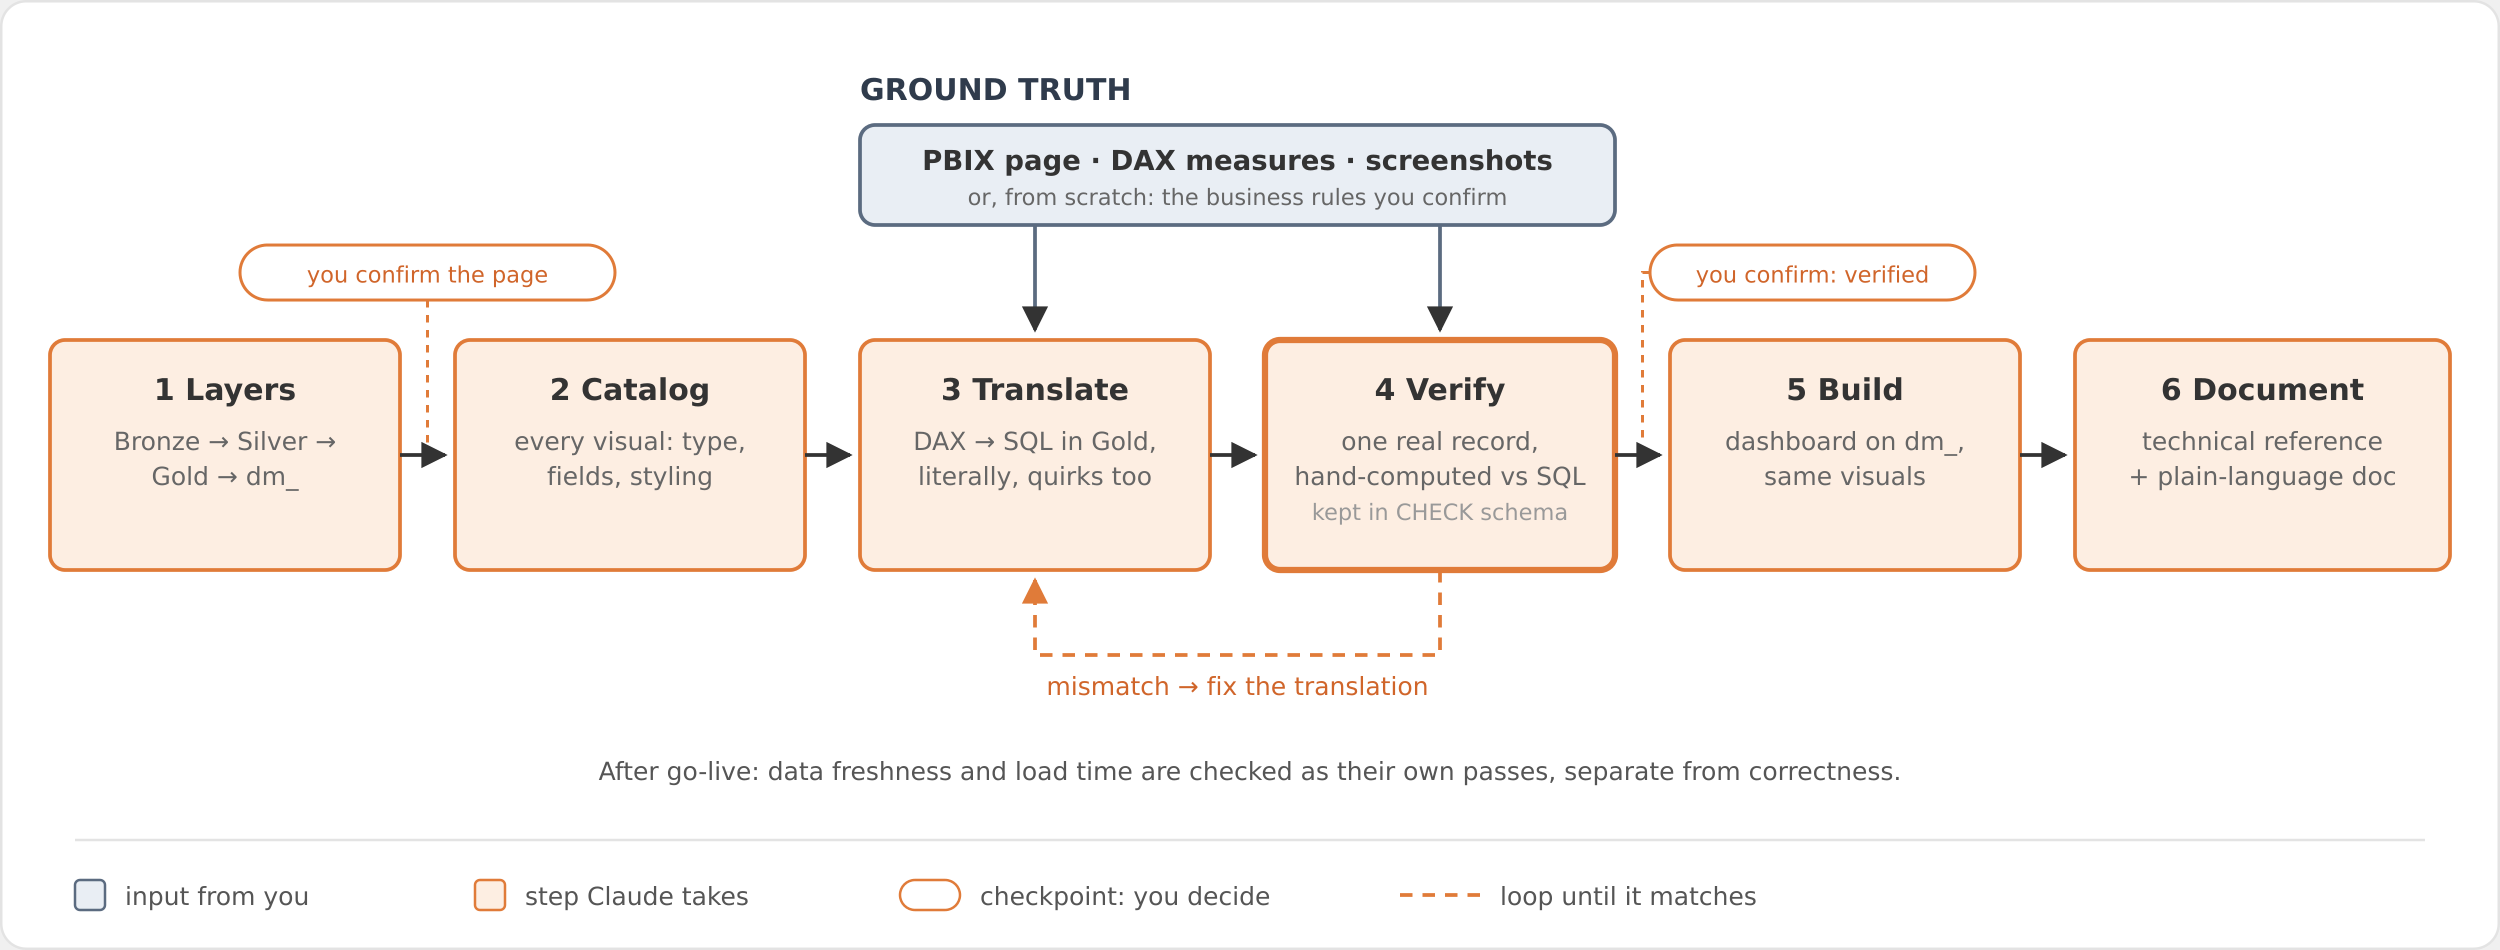
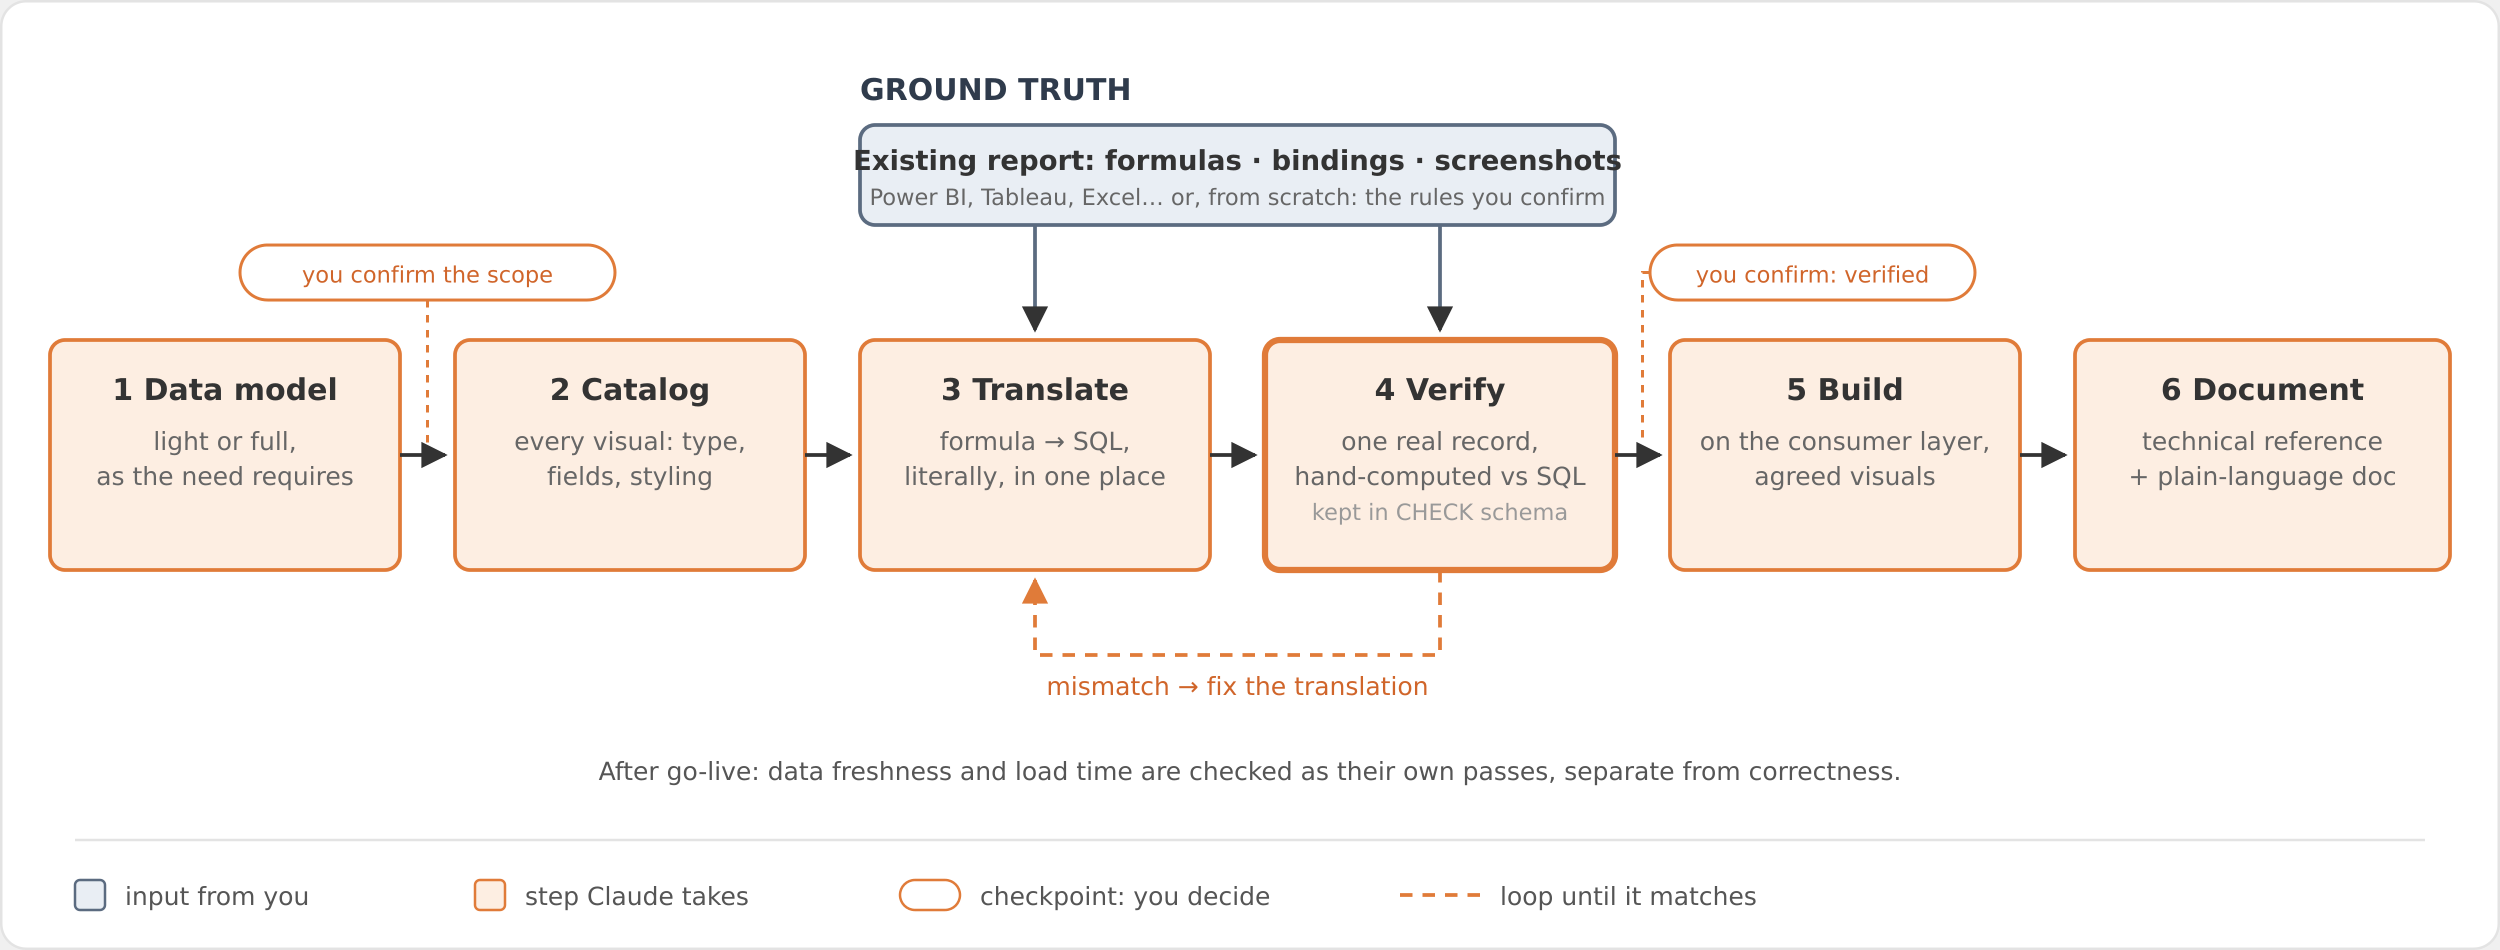
<svg xmlns="http://www.w3.org/2000/svg" viewBox="0 0 1000 380" width="1000" height="380" font-family="DejaVu Sans, Verdana, Segoe UI, Helvetica, Arial, sans-serif">
  <defs>
    <marker id="ah" viewBox="0 0 10 10" refX="9" refY="5" markerWidth="7" markerHeight="7" orient="auto-start-reverse">
      <path d="M0,0 L10,5 L0,10 z" fill="#333" />
    </marker>
    <marker id="ao" viewBox="0 0 10 10" refX="9" refY="5" markerWidth="7" markerHeight="7" orient="auto-start-reverse">
      <path d="M0,0 L10,5 L0,10 z" fill="#E07B39" />
    </marker>
  </defs>
  <rect x="0.5" y="0.5" width="999" height="379" rx="10" fill="#FFFFFF" stroke="#E3E3E3" />
  <text x="344" y="40" fill="#2F3B4C" font-size="12px" font-weight="bold">GROUND TRUTH</text>
  <rect x="344" y="50" width="302" height="40" rx="6" fill="#E9EEF4" stroke="#5B6B80" stroke-width="1.5" />
-   <text x="495" y="68" fill="#333" font-size="11px" font-weight="bold" text-anchor="middle">PBIX page · DAX measures · screenshots</text>
-   <text x="495" y="82" fill="#666" font-size="9px" text-anchor="middle">or, from scratch: the business rules you confirm</text>
+   <text x="495" y="68" fill="#333" font-size="11px" font-weight="bold" text-anchor="middle">Existing report: formulas · bindings · screenshots</text>
+   <text x="495" y="82" fill="#666" font-size="9px" text-anchor="middle">Power BI, Tableau, Excel… or, from scratch: the rules you confirm</text>
  <path d="M414,90 V132" stroke="#5B6B80" stroke-width="1.5" fill="none" marker-end="url(#ah)" />
  <path d="M576,90 V132" stroke="#5B6B80" stroke-width="1.5" fill="none" marker-end="url(#ah)" />
  <rect x="20" y="136" width="140" height="92" rx="6" fill="#FDEEE2" stroke="#E07B39" stroke-width="1.5" />
-   <text x="90" y="160" fill="#333" font-size="12px" font-weight="bold" text-anchor="middle">1 Layers</text>
-   <text x="90" y="180" fill="#666" font-size="10px" text-anchor="middle">Bronze → Silver →</text>
-   <text x="90" y="194" fill="#666" font-size="10px" text-anchor="middle">Gold → dm_</text>
+   <text x="90" y="160" fill="#333" font-size="12px" font-weight="bold" text-anchor="middle">1 Data model</text>
+   <text x="90" y="180" fill="#666" font-size="10px" text-anchor="middle">light or full,</text>
+   <text x="90" y="194" fill="#666" font-size="10px" text-anchor="middle">as the need requires</text>
  <rect x="182" y="136" width="140" height="92" rx="6" fill="#FDEEE2" stroke="#E07B39" stroke-width="1.5" />
  <text x="252" y="160" fill="#333" font-size="12px" font-weight="bold" text-anchor="middle">2 Catalog</text>
  <text x="252" y="180" fill="#666" font-size="10px" text-anchor="middle">every visual: type,</text>
  <text x="252" y="194" fill="#666" font-size="10px" text-anchor="middle">fields, styling</text>
  <rect x="344" y="136" width="140" height="92" rx="6" fill="#FDEEE2" stroke="#E07B39" stroke-width="1.5" />
  <text x="414" y="160" fill="#333" font-size="12px" font-weight="bold" text-anchor="middle">3 Translate</text>
-   <text x="414" y="180" fill="#666" font-size="10px" text-anchor="middle">DAX → SQL in Gold,</text>
-   <text x="414" y="194" fill="#666" font-size="10px" text-anchor="middle">literally, quirks too</text>
+   <text x="414" y="180" fill="#666" font-size="10px" text-anchor="middle">formula → SQL,</text>
+   <text x="414" y="194" fill="#666" font-size="10px" text-anchor="middle">literally, in one place</text>
  <rect x="506" y="136" width="140" height="92" rx="6" fill="#FDEEE2" stroke="#E07B39" stroke-width="2.5" />
  <text x="576" y="160" fill="#333" font-size="12px" font-weight="bold" text-anchor="middle">4 Verify</text>
  <text x="576" y="180" fill="#666" font-size="10px" text-anchor="middle">one real record,</text>
  <text x="576" y="194" fill="#666" font-size="10px" text-anchor="middle">hand-computed vs SQL</text>
  <text x="576" y="208" fill="#999" font-size="9px" text-anchor="middle">kept in CHECK schema</text>
  <rect x="668" y="136" width="140" height="92" rx="6" fill="#FDEEE2" stroke="#E07B39" stroke-width="1.5" />
  <text x="738" y="160" fill="#333" font-size="12px" font-weight="bold" text-anchor="middle">5 Build</text>
-   <text x="738" y="180" fill="#666" font-size="10px" text-anchor="middle">dashboard on dm_,</text>
-   <text x="738" y="194" fill="#666" font-size="10px" text-anchor="middle">same visuals</text>
+   <text x="738" y="180" fill="#666" font-size="10px" text-anchor="middle">on the consumer layer,</text>
+   <text x="738" y="194" fill="#666" font-size="10px" text-anchor="middle">agreed visuals</text>
  <rect x="830" y="136" width="150" height="92" rx="6" fill="#FDEEE2" stroke="#E07B39" stroke-width="1.5" />
  <text x="905" y="160" fill="#333" font-size="12px" font-weight="bold" text-anchor="middle">6 Document</text>
  <text x="905" y="180" fill="#666" font-size="10px" text-anchor="middle">technical reference</text>
  <text x="905" y="194" fill="#666" font-size="10px" text-anchor="middle">+ plain-language doc</text>
  <path d="M160,182 H178" stroke="#333" stroke-width="1.5" marker-end="url(#ah)" />
  <path d="M322,182 H340" stroke="#333" stroke-width="1.5" marker-end="url(#ah)" />
  <path d="M484,182 H502" stroke="#333" stroke-width="1.5" marker-end="url(#ah)" />
  <path d="M646,182 H664" stroke="#333" stroke-width="1.5" marker-end="url(#ah)" />
  <path d="M808,182 H826" stroke="#333" stroke-width="1.5" marker-end="url(#ah)" />
  <rect x="96" y="98" width="150" height="22" rx="11" fill="#FFFFFF" stroke="#E07B39" stroke-width="1.2" />
-   <text x="171" y="113" fill="#D0652A" font-size="9px" text-anchor="middle">you confirm the page</text>
+   <text x="171" y="113" fill="#D0652A" font-size="9px" text-anchor="middle">you confirm the scope</text>
  <path d="M171,120 V178" stroke="#E07B39" stroke-width="1.2" stroke-dasharray="3 3" />
  <rect x="660" y="98" width="130" height="22" rx="11" fill="#FFFFFF" stroke="#E07B39" stroke-width="1.2" />
  <text x="725" y="113" fill="#D0652A" font-size="9px" text-anchor="middle">you confirm: verified</text>
  <path d="M660,109 H657 V178" stroke="#E07B39" stroke-width="1.2" stroke-dasharray="3 3" fill="none" />
  <path d="M576,228 V262 H414 V232" stroke="#E07B39" stroke-width="1.5" stroke-dasharray="5 4" fill="none" marker-end="url(#ao)" />
  <text x="495" y="278" fill="#D0652A" font-size="10px" text-anchor="middle">mismatch → fix the translation</text>
  <text x="500" y="312" fill="#555" font-size="10px" text-anchor="middle">After go-live: data freshness and load time are checked as their own passes, separate from correctness.</text>
  <path d="M30,336 H970" stroke="#E3E3E3" />
  <rect x="30" y="352" width="12" height="12" rx="2" fill="#E9EEF4" stroke="#5B6B80" />
  <text x="50" y="362" fill="#555" font-size="10px">input from you</text>
  <rect x="190" y="352" width="12" height="12" rx="2" fill="#FDEEE2" stroke="#E07B39" />
  <text x="210" y="362" fill="#555" font-size="10px">step Claude takes</text>
  <rect x="360" y="352" width="24" height="12" rx="6" fill="#FFFFFF" stroke="#E07B39" />
  <text x="392" y="362" fill="#555" font-size="10px">checkpoint: you decide</text>
  <path d="M560,358 H592" stroke="#E07B39" stroke-width="1.5" stroke-dasharray="5 4" />
  <text x="600" y="362" fill="#555" font-size="10px">loop until it matches</text>
</svg>
